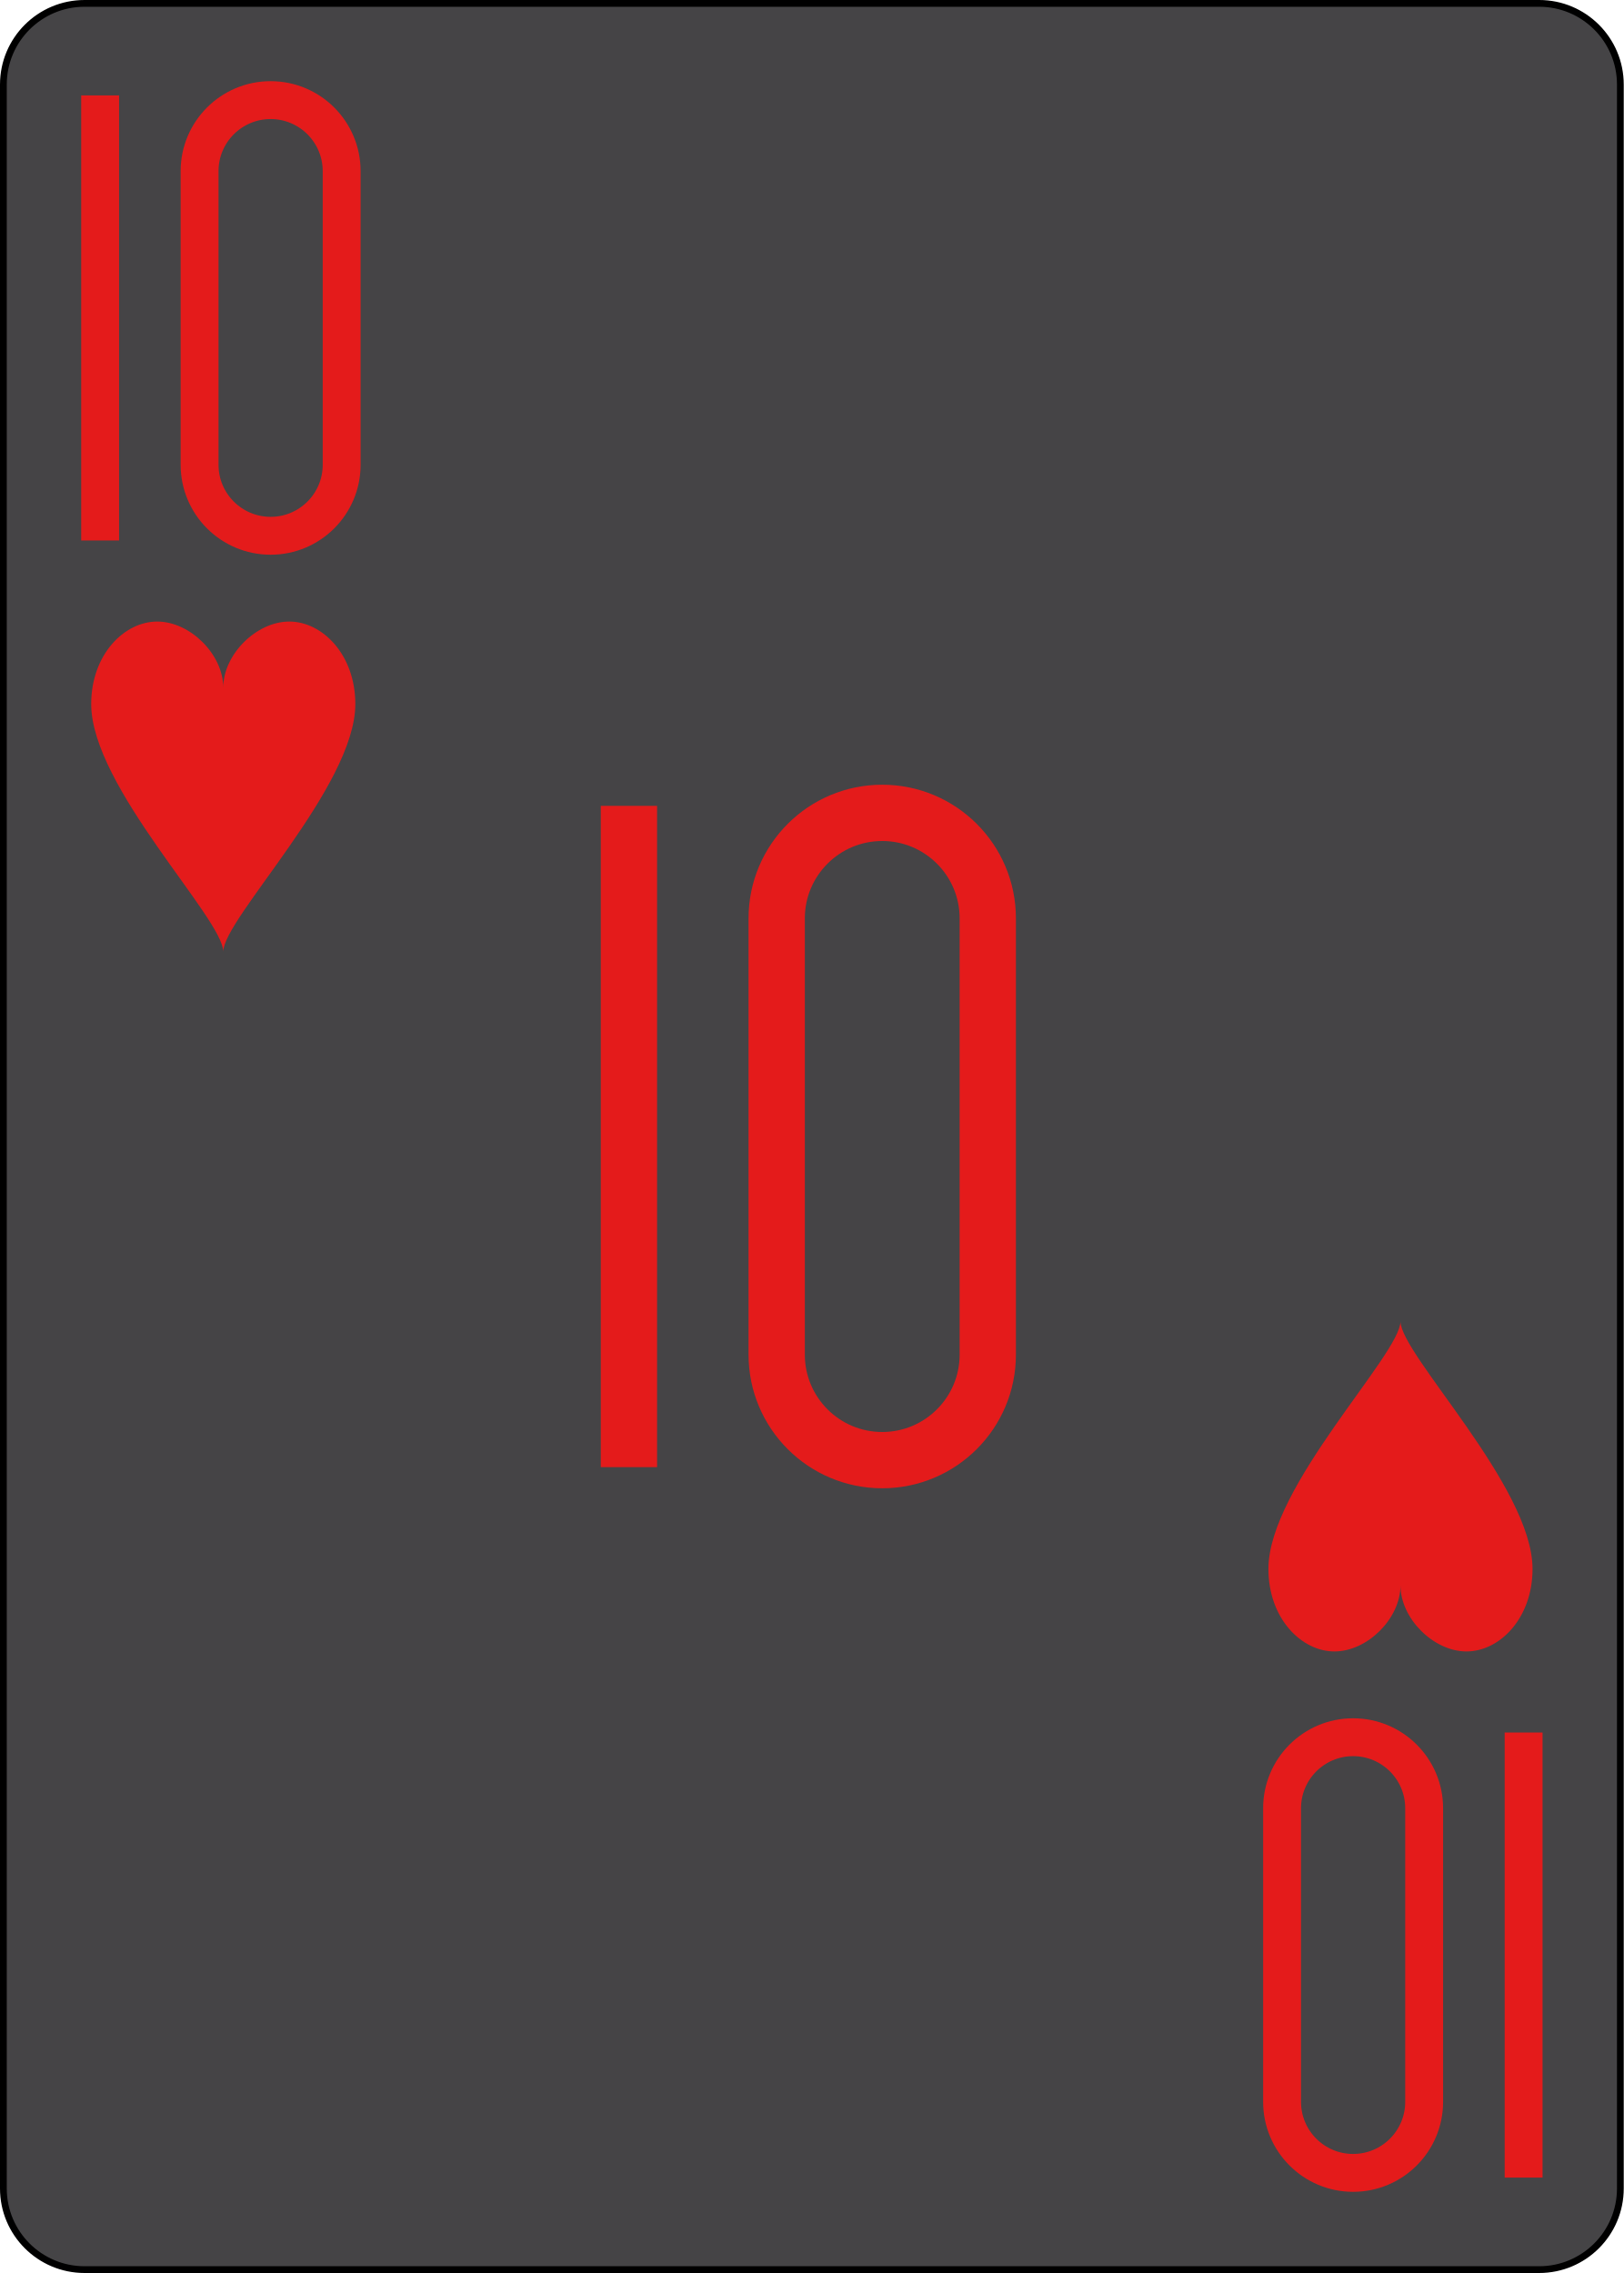
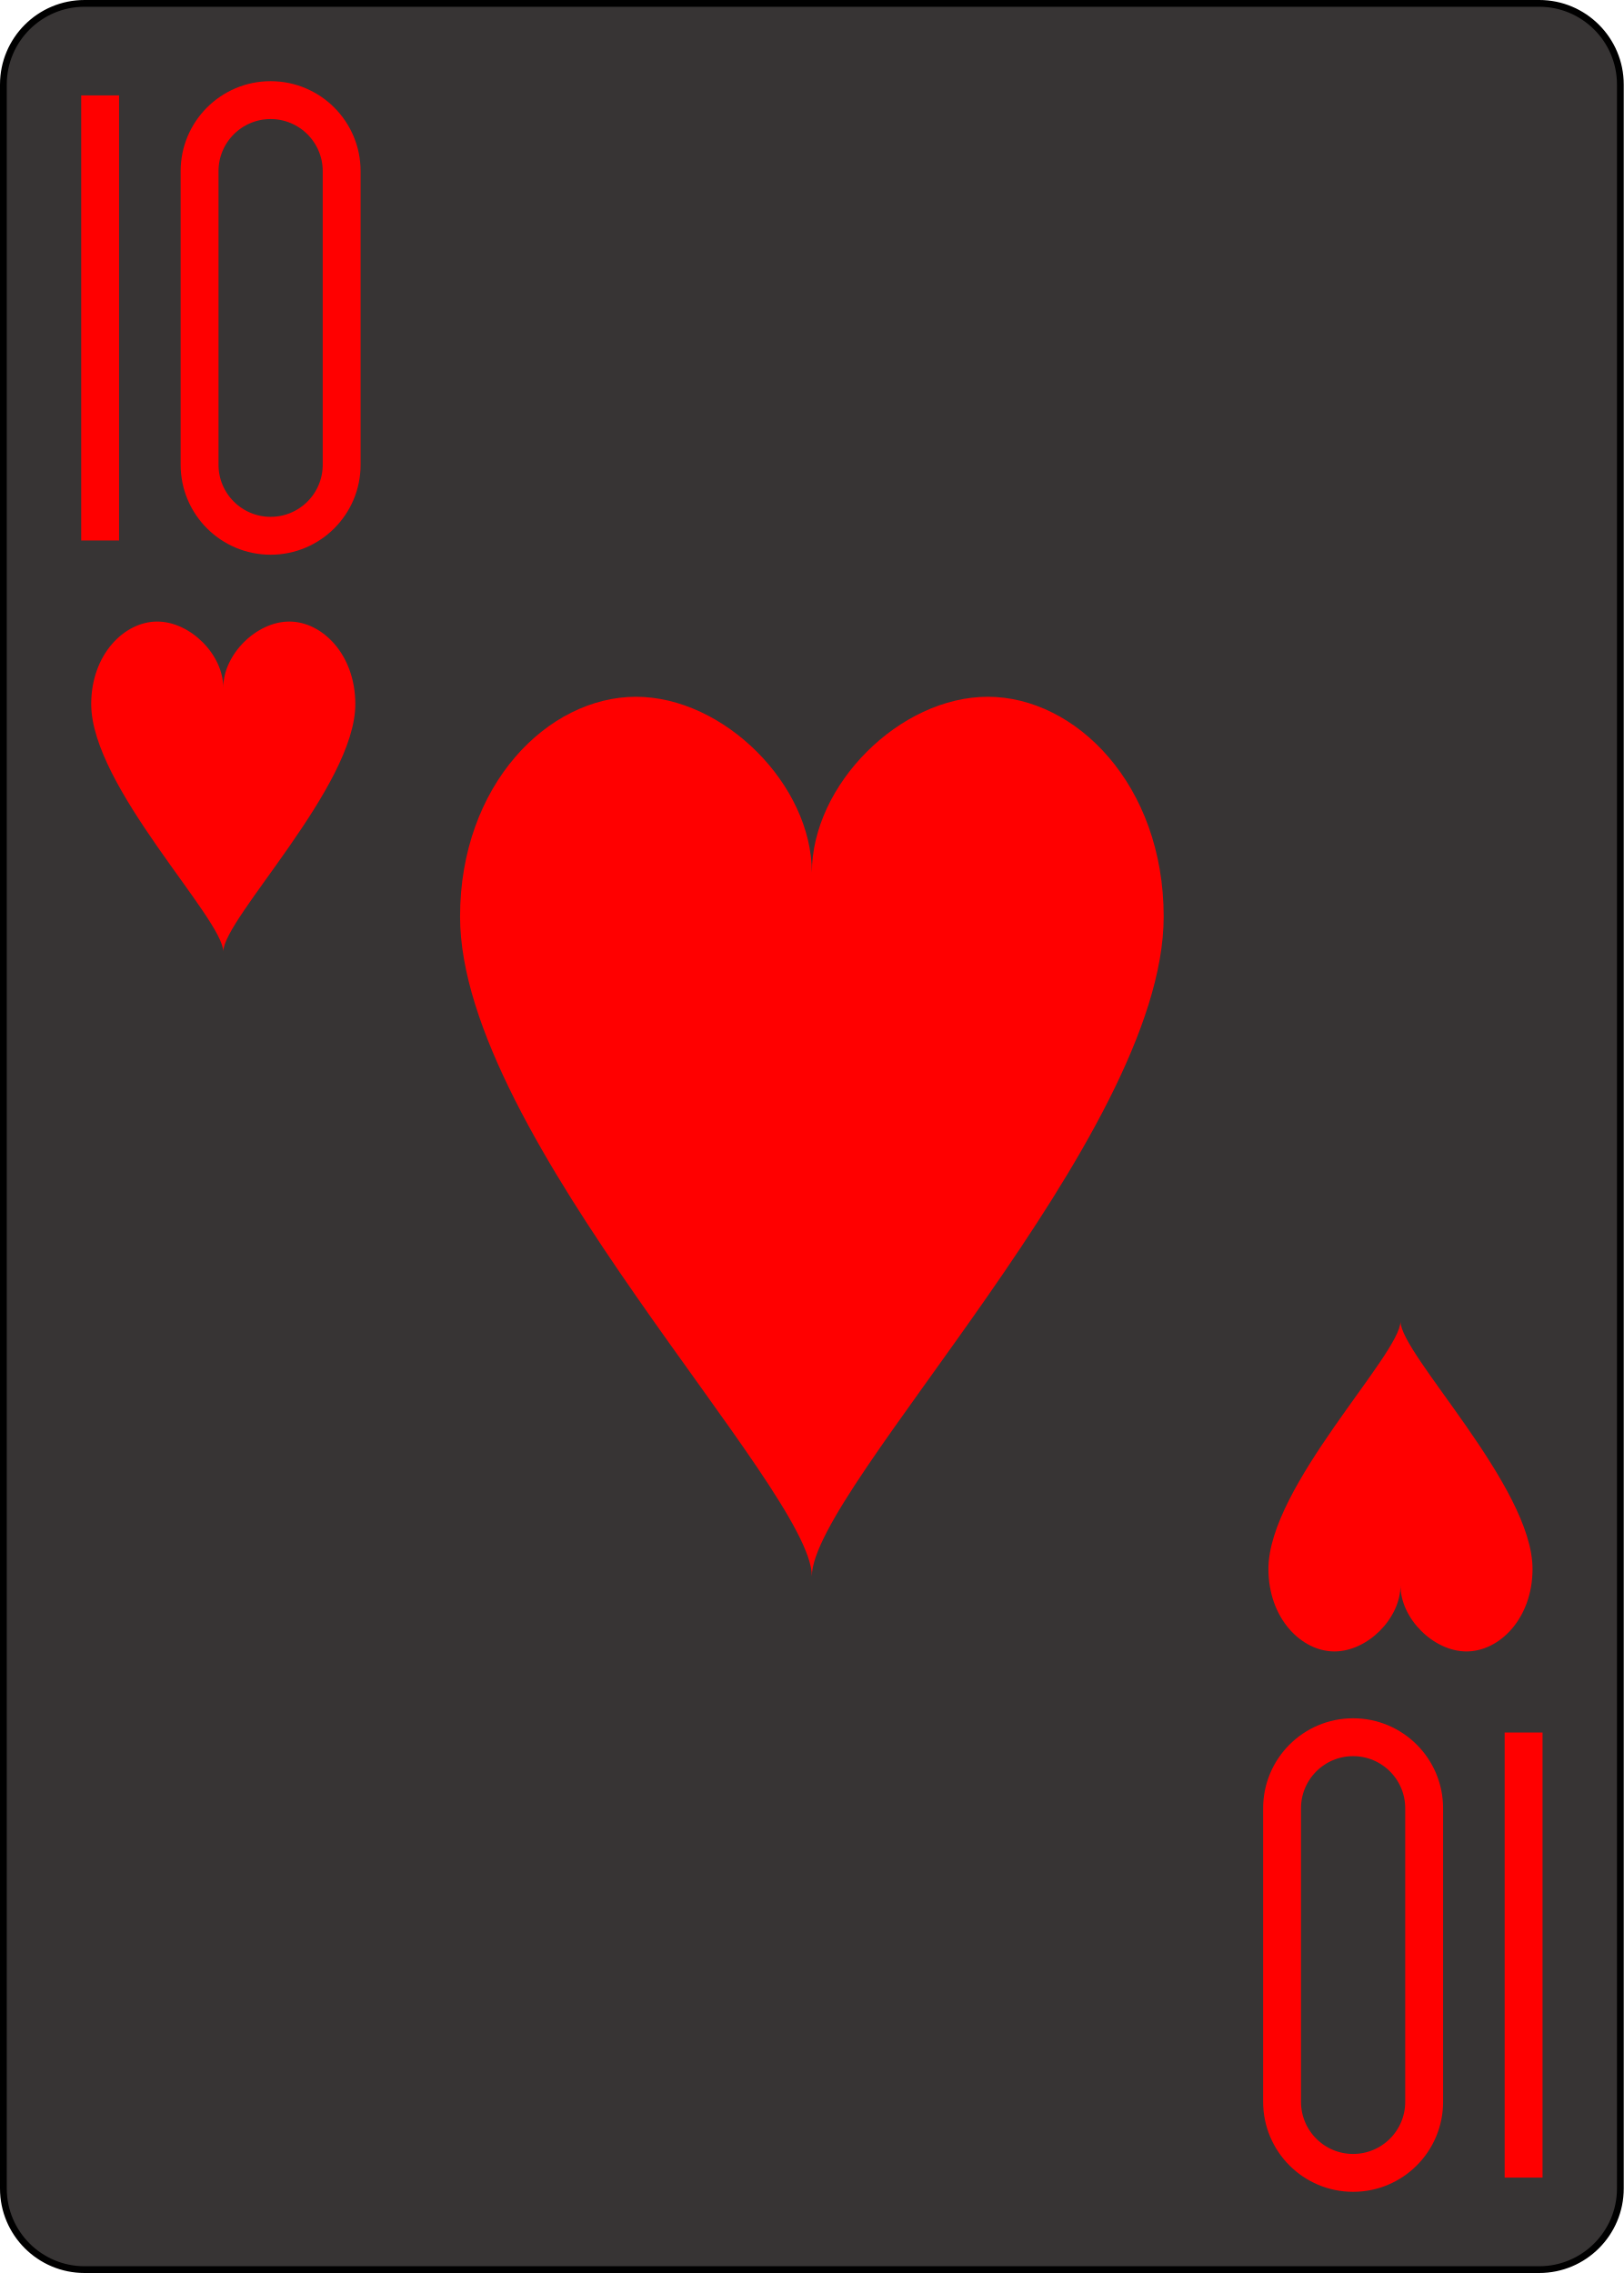
<svg xmlns="http://www.w3.org/2000/svg" xmlns:xlink="http://www.w3.org/1999/xlink" class="card" face="TH" height="3.5in" preserveAspectRatio="none" viewBox="-120 -168 240 336" width="2.5in">
  <defs>
+     <symbol id="VHT" viewBox="-500 -500 1000 1000" preserveAspectRatio="xMinYMid">
+       <path d="M-260 430L-260 -430M-50 0L-50 -310A150 150 0 0 1 250 -310L250 310A150 150 0 0 1 -50 310Z" stroke="red" stroke-width="80" stroke-linecap="square" stroke-miterlimit="1.5" fill="none" />
+     </symbol>
    <symbol id="SHT" viewBox="-600 -600 1200 1200" preserveAspectRatio="xMinYMid">
-       <path d="M0 -300C0 -400 100 -500 200 -500C300 -500 400 -400 400 -250C400 0 0 400 0 500C0 400 -400 0 -400 -250C-400 -400 -300 -500 -200 -500C-100 -500 0 -400 -0 -300Z" fill="#e41b1b" />
-     </symbol>
-     <symbol id="VHT" viewBox="-500 -500 1000 1000" preserveAspectRatio="xMinYMid">
-       <path d="M-260 430L-260 -430M-50 0L-50 -310A150 150 0 0 1 250 -310L250 310A150 150 0 0 1 -50 310Z" stroke="#e41b1b" stroke-width="80" stroke-linecap="square" stroke-miterlimit="1.5" fill="none" />
+       <path d="M0 -300C0 -400 100 -500 200 -500C300 -500 400 -400 400 -250C400 0 0 400 0 500C0 400 -400 0 -400 -250C-400 -400 -300 -500 -200 -500C-100 -500 0 -400 -0 -300Z" fill="red" />
    </symbol>
  </defs>
-   <rect width="239" height="335" x="-119.5" y="-167.5" rx="12" ry="12" fill="#454446" stroke="black" />
+   <rect width="239" height="335" x="-119.5" y="-167.5" rx="12" ry="12" fill="#373434" stroke="black" />
+   <use xlink:href="#SHT" height="156" width="156" x="-78" y="-78" />
  <use xlink:href="#VHT" height="70" width="70" x="-122" y="-156" />
  <use xlink:href="#SHT" height="58.558" width="58.558" x="-116.279" y="-81" />
-   <use xlink:href="#VHT" height="104" width="104" x="-52" y="-52" />
  <g transform="rotate(180)">
    <use xlink:href="#VHT" height="70" width="70" x="-122" y="-156" />
    <use xlink:href="#SHT" height="58.558" width="58.558" x="-116.279" y="-81" />
  </g>
</svg>
